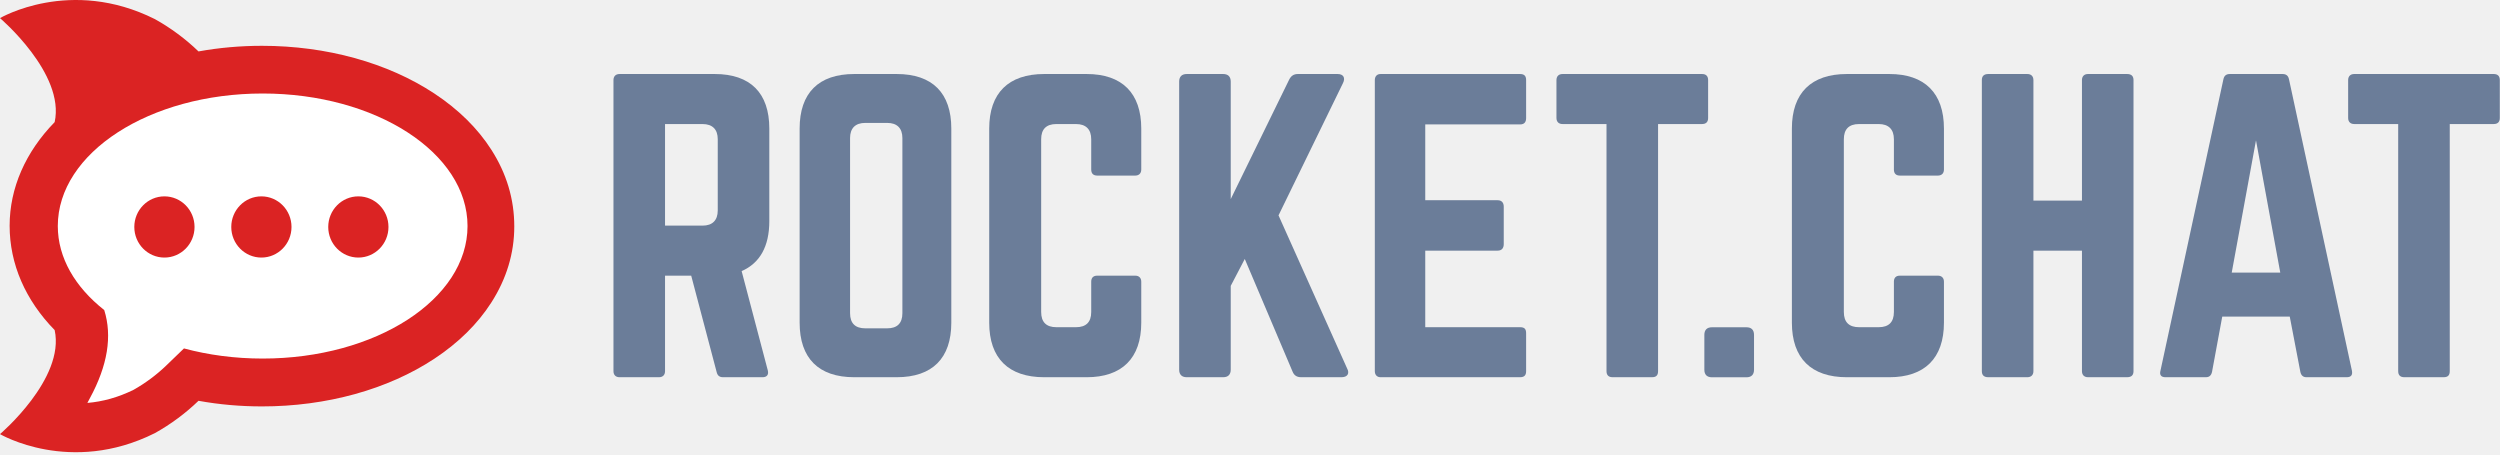
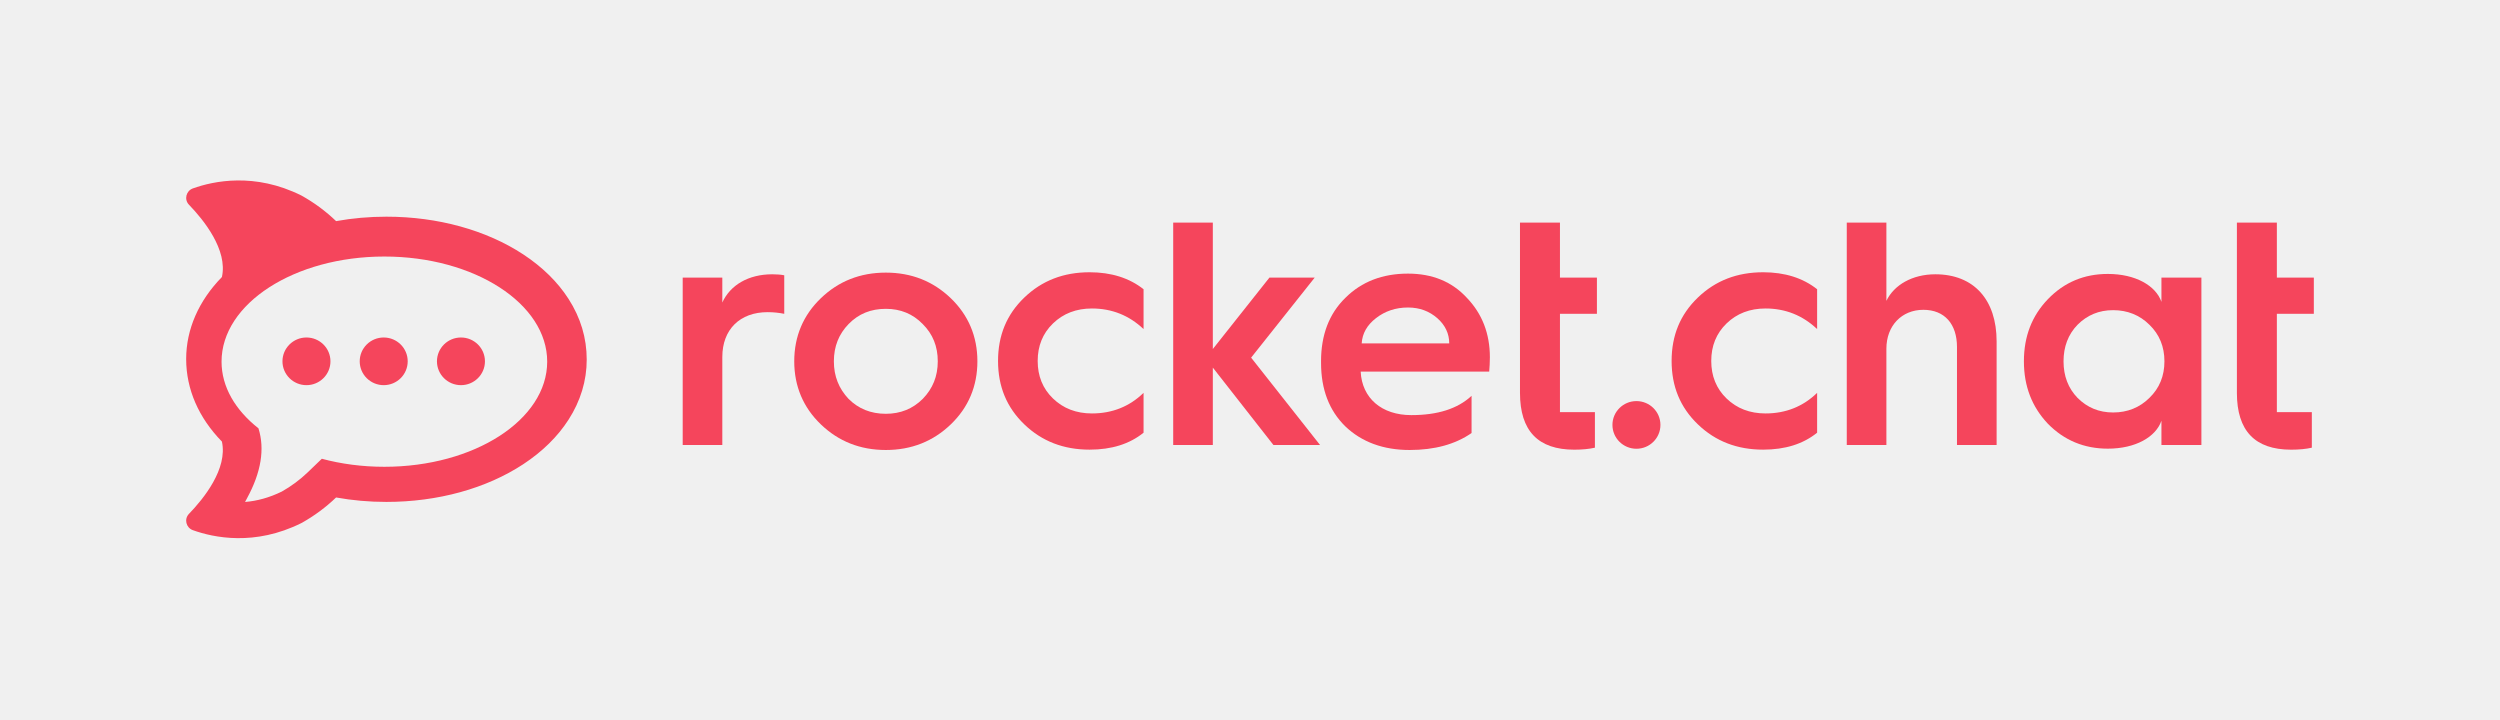
- <svg xmlns="http://www.w3.org/2000/svg" height="182" viewBox="0 0 1000 182" width="1000">
-   <g fill="none" fill-rule="evenodd">
-     <g fill="#6b7d99" fill-rule="nonzero" transform="translate(245.1547 29.58178)">
-       <path d="m62.572 58.849c0 10.158-3.791 16.829-11.071 20.011l10.466 39.721c.454 1.823-.454 2.728-2.124 2.728h-15.775c-1.516 0-2.273-.756-2.578-2.123l-10.163-38.506h-10.466v38.206c0 1.518-.908 2.423-2.427 2.423h-15.775c-1.516 0-2.427-.91-2.427-2.423v-116.436c0-1.515.911-2.425 2.427-2.425h38.071c14.257 0 21.842 7.581 21.842 21.831zm-26.695 1.818c3.943 0 6.067-2.123 6.067-6.063v-28.502c0-3.941-2.124-6.061-6.067-6.061h-15.016v40.629z" />
-       <path d="m74.698 21.855c0-14.25 7.583-21.831 21.842-21.831h16.989c14.257 0 21.842 7.581 21.842 21.831v77.622c0 14.247-7.585 21.829-21.842 21.829h-16.989c-14.259 0-21.842-7.581-21.842-21.829zm35.037 79.894c3.943 0 6.067-1.972 6.067-6.063v-70.039c0-3.941-2.124-6.063-6.067-6.063h-8.796c-3.943 0-6.067 2.123-6.067 6.063v70.041c0 4.09 2.124 6.061 6.067 6.061z" />
-       <path d="m211.352 38.228c0 1.518-.911 2.425-2.424 2.425h-15.168c-1.67 0-2.427-.908-2.427-2.425v-12.127c0-3.941-2.122-6.061-6.064-6.061h-7.888c-4.094 0-6.067 2.12-6.067 6.061v69.136c0 4.092 2.122 6.059 6.067 6.059h7.888c3.943 0 6.064-1.969 6.064-6.059v-12.132c0-1.518.757-2.425 2.427-2.425h15.168c1.521 0 2.424.908 2.424 2.425v16.375c0 14.247-7.736 21.829-21.84 21.829h-16.989c-14.257 0-21.993-7.581-21.993-21.829v-77.625c0-14.25 7.736-21.831 21.993-21.831h16.989c14.106 0 21.84 7.581 21.84 21.831z" />
-       <path d="m275.353 121.308c-1.824 0-2.881-.756-3.491-2.272l-19.108-45.028-5.615 10.765v33.502c0 1.972-1.06 3.033-3.032 3.033h-14.562c-1.973 0-3.034-1.061-3.034-3.033v-115.218c0-1.969 1.062-3.033 3.034-3.033h14.562c1.97 0 3.032 1.061 3.032 3.033v46.997l23.358-47.756c.759-1.515 1.824-2.274 3.491-2.274h15.924c2.275 0 3.186 1.518 2.122 3.638l-25.782 52.91 27.45 61.25c1.062 1.972.151 3.487-2.273 3.487z" />
-       <path d="m365.294 17.612c0 1.515-.608 2.577-2.427 2.577h-37.92v30.32h28.97c1.521 0 2.427.91 2.427 2.577v15.009c0 1.669-.911 2.579-2.427 2.579h-28.97v30.622h37.92c1.824 0 2.427.759 2.427 2.425v15.162c0 1.515-.608 2.421-2.427 2.421h-55.817c-1.367 0-2.278-.91-2.278-2.421v-116.433c0-1.515.911-2.425 2.278-2.425h55.817c1.824 0 2.427.91 2.427 2.425z" />
-       <path d="m435.666.024c1.667 0 2.427.91 2.427 2.425v15.162c0 1.515-.759 2.425-2.427 2.425h-17.594v98.846c0 1.667-.757 2.421-2.424 2.421h-15.775c-1.521 0-2.427-.754-2.427-2.421v-98.846h-17.592c-1.521 0-2.427-.91-2.427-2.425v-15.162c0-1.515.911-2.425 2.427-2.425z" />
-       <path d="m436.586 104.357c0-1.972 1.062-3.031 3.034-3.031h13.803c1.973 0 3.032 1.059 3.032 3.031v13.945c0 1.974-1.06 3.033-3.032 3.033h-13.803c-1.973 0-3.034-1.059-3.034-3.033z" />
-       <path d="m532.423 38.228c0 1.518-.913 2.425-2.427 2.425h-15.168c-1.667 0-2.424-.908-2.424-2.425v-12.127c0-3.941-2.122-6.061-6.064-6.061h-7.888c-4.096 0-6.067 2.12-6.067 6.061v69.136c0 4.092 2.122 6.059 6.067 6.059h7.888c3.943 0 6.064-1.969 6.064-6.059v-12.132c0-1.518.757-2.425 2.424-2.425h15.168c1.521 0 2.427.908 2.427 2.425v16.375c0 14.247-7.736 21.829-21.842 21.829h-16.989c-14.257 0-21.993-7.581-21.993-21.829v-77.625c0-14.25 7.736-21.831 21.993-21.831h16.989c14.108 0 21.842 7.581 21.842 21.831z" />
-       <path d="m587.627 2.45c0-1.515.908-2.425 2.424-2.425h15.622c1.821 0 2.576.91 2.576 2.425v116.433c0 1.515-.757 2.421-2.576 2.421h-15.622c-1.521 0-2.424-.91-2.424-2.421v-48.21h-19.415v48.212c0 1.518-.911 2.423-2.427 2.423h-15.619c-1.824 0-2.58-.91-2.58-2.423v-116.436c0-1.515.757-2.425 2.58-2.425h15.619c1.521 0 2.427.91 2.427 2.425v48.21h19.415z" />
-       <path d="m677.417 121.308c-1.365 0-2.122-.756-2.427-2.123l-4.245-22.131h-27l-4.092 22.131c-.305 1.366-1.062 2.123-2.427 2.123h-16.227c-1.667 0-2.427-.91-1.975-2.577l25.179-116.585c.305-1.515 1.213-2.123 2.578-2.123h21.085c1.365 0 2.275.608 2.578 2.123l25.179 116.585c.305 1.667-.303 2.577-2.122 2.577zm-20.175-94.754-9.706 52.91h19.415z" />
-       <path d="m752.339.024c1.667 0 2.427.91 2.427 2.425v15.162c0 1.515-.759 2.425-2.427 2.425h-17.592v98.846c0 1.667-.759 2.421-2.427 2.421h-15.775c-1.516 0-2.424-.754-2.424-2.421v-98.846h-17.592c-1.518 0-2.424-.91-2.424-2.425v-15.162c0-1.515.911-2.425 2.424-2.425z" />
-     </g>
-     <path d="m180.33 70.211.004.006c-.001-.001-.001-.002-.002-.003-.001-.001-.001-.002-.002-.003zm-118.376-62.567c6.339 3.521 12.33 7.975 17.447 12.926 8.248-1.494 16.753-2.247 25.382-2.247 25.829 0 50.318 6.776 68.95 19.075 9.649 6.373 17.318 13.934 22.792 22.475 6.096 9.518 9.187 19.752 9.187 30.719 0 10.672-3.09 20.911-9.187 30.426-5.474 8.546-13.144 16.104-22.792 22.477-18.632 12.3-43.119 19.071-68.95 19.071-8.628 0-17.131-.753-25.382-2.245-5.119 4.949-11.109 9.405-17.447 12.926-33.868 16.962-61.954.399-61.954.399s26.113-22.169 21.866-41.603c-11.684-11.975-18.014-26.418-18.014-41.741 0-15.035 6.333-29.478 18.014-41.455 4.246-19.429-21.858-41.594-21.866-41.601.008-.005 28.091-16.562 61.954.399z" fill="#db2323" fill-rule="nonzero" />
-     <path d="m41.697 124.026c-11.608-9.148-18.576-20.854-18.576-33.613 0-29.277 36.688-53.011 81.945-53.011 45.257 0 81.945 23.734 81.945 53.011s-36.688 53.011-81.945 53.011c-11.154 0-21.787-1.442-31.48-4.053l-7.086 6.834c-3.85 3.713-8.363 7.073-13.067 9.721-6.235 3.062-12.392 4.732-18.483 5.242.344-.625.66-1.258 1-1.883 7.1-13.079 9.015-24.832 5.746-35.26z" fill="#fff" />
-     <path d="m65.77 103.026c-6.653 0-12.047-5.48-12.047-12.241 0-6.76 5.394-12.241 12.047-12.241 6.653 0 12.047 5.48 12.047 12.241 0 6.76-5.394 12.241-12.047 12.241zm38.786 0c-6.653 0-12.047-5.48-12.047-12.241 0-6.76 5.394-12.241 12.047-12.241 6.653 0 12.047 5.48 12.047 12.241 0 6.76-5.394 12.241-12.047 12.241zm38.786 0c-6.653 0-12.047-5.48-12.047-12.241 0-6.76 5.394-12.241 12.047-12.241 6.653 0 12.047 5.48 12.047 12.241 0 6.76-5.394 12.241-12.047 12.241z" fill="#db2323" fill-rule="nonzero" />
-   </g>
+ <svg xmlns="http://www.w3.org/2000/svg" width="768" height="221" viewBox="0 0 768 221" fill="none">
+   <path d="M687.178 68.376H699.452V85.281H710.808V96.402H699.452V126.607H710.193V137.528C708.453 137.935 706.305 138.141 703.849 138.141C692.7 138.141 687.174 132.326 687.174 120.692V68.376H687.178Z" fill="#F5455C" />
+   <path d="M663.995 92.73V85.281H676.268V136.708H663.995V129.259C662.255 134.259 656.017 137.83 647.526 137.83C640.265 137.83 634.123 135.28 629.111 130.179C624.2 124.973 621.744 118.65 621.744 110.994C621.744 103.339 624.2 97.016 629.111 91.911C634.123 86.705 640.26 84.154 647.526 84.154C656.013 84.159 662.255 87.731 663.995 92.73ZM660.309 122.221C663.38 119.263 664.913 115.486 664.913 110.999C664.913 106.512 663.38 102.735 660.309 99.772C657.344 96.814 653.557 95.281 649.16 95.281C644.763 95.281 641.183 96.81 638.213 99.772C635.349 102.73 633.917 106.507 633.917 110.999C633.917 115.491 635.349 119.263 638.213 122.221C641.178 125.179 644.758 126.713 649.16 126.713C653.562 126.713 657.344 125.179 660.309 122.221Z" fill="#F5455C" />
+   <path d="M209.724 136.708V85.281H221.896V92.932C224.352 87.524 229.979 84.26 237.24 84.26C238.672 84.26 239.903 84.361 240.922 84.567V96.402C239.388 96.096 237.649 95.894 235.808 95.894C227.317 95.894 221.896 101.201 221.896 109.671V136.713H209.724V136.708Z" fill="#F5455C" />
+   <path d="M243.992 110.995C243.992 103.339 246.755 96.81 252.176 91.604C257.597 86.398 264.248 83.747 272.124 83.747C280 83.747 286.651 86.398 292.072 91.604C297.493 96.81 300.256 103.339 300.256 110.995C300.256 118.645 297.493 125.179 292.072 130.38C286.651 135.586 280 138.237 272.124 138.237C264.248 138.237 257.597 135.586 252.176 130.38C246.755 125.179 243.992 118.645 243.992 110.995ZM283.479 122.524C286.55 119.36 288.083 115.582 288.083 110.995C288.083 106.402 286.55 102.625 283.479 99.566C280.409 96.402 276.627 94.873 272.124 94.873C267.52 94.873 263.738 96.402 260.667 99.566C257.702 102.629 256.165 106.402 256.165 110.995C256.165 115.587 257.698 119.36 260.667 122.524C263.738 125.587 267.52 127.116 272.124 127.116C276.627 127.116 280.409 125.587 283.479 122.524Z" fill="#F5455C" />
+   <path d="M351.3 88.852V101.095C346.903 96.91 341.583 94.768 335.446 94.768C330.641 94.768 326.647 96.297 323.48 99.36C320.309 102.423 318.776 106.301 318.776 110.889C318.776 115.481 320.309 119.359 323.48 122.418C326.652 125.481 330.641 127.01 335.446 127.01C341.689 127.01 347.004 124.868 351.3 120.683V132.926C347.004 136.397 341.482 138.132 334.73 138.132C326.753 138.132 320.102 135.582 314.682 130.376C309.261 125.17 306.599 118.741 306.599 110.884C306.599 103.027 309.256 96.599 314.682 91.393C320.102 86.187 326.753 83.637 334.73 83.637C341.377 83.646 346.903 85.381 351.3 88.852Z" fill="#F5455C" />
+   <path d="M360.407 136.708V68.376H372.58V107.217L389.971 85.276H403.883L384.344 109.868L405.517 136.703H391.197L372.58 112.927V136.703H360.407V136.708Z" fill="#F5455C" />
+   <path d="M405.824 110.994C405.824 102.931 408.28 96.402 413.292 91.503C418.304 86.503 424.749 84.054 432.524 84.054C439.992 84.054 446.028 86.503 450.631 91.503C455.336 96.402 457.691 102.524 457.691 109.767C457.691 111.297 457.59 112.83 457.484 114.154H417.997C418.405 122.317 424.441 127.523 433.548 127.523C441.63 127.523 447.767 125.586 452.063 121.603V133.031C447.051 136.502 440.708 138.237 433.038 138.237C424.955 138.237 418.309 135.788 413.297 130.994C408.284 126.095 405.829 119.566 405.829 111.503V110.994H405.824ZM445.206 105.486C445.206 102.528 443.98 99.873 441.525 97.73C439.069 95.587 436.104 94.466 432.524 94.466C428.737 94.466 425.465 95.587 422.706 97.73C419.943 99.873 418.511 102.423 418.309 105.486H445.206Z" fill="#F5455C" />
+   <path d="M466.944 68.376H479.218V85.281H490.573V96.402H479.218V126.607H489.958V137.528C488.218 137.935 486.07 138.141 483.615 138.141C472.466 138.141 466.939 132.326 466.939 120.692V68.376H466.944Z" fill="#F5455C" />
+   <path d="M502.713 123.215C498.642 123.215 495.342 126.493 495.342 130.536C495.342 134.579 498.642 137.857 502.713 137.857C506.785 137.857 510.085 134.579 510.085 130.536C510.085 126.493 506.785 123.215 502.713 123.215Z" fill="#F5455C" />
+   <path d="M558.22 88.852V101.095C553.823 96.91 548.503 94.768 542.366 94.768C537.561 94.768 533.567 96.297 530.4 99.36C527.229 102.423 525.696 106.301 525.696 110.889C525.696 115.481 527.229 119.359 530.4 122.418C533.572 125.481 537.561 127.01 542.366 127.01C548.604 127.01 553.924 124.868 558.22 120.683V132.926C553.924 136.397 548.402 138.132 541.65 138.132C533.673 138.132 527.022 135.582 521.601 130.376C516.181 125.17 513.519 118.741 513.519 110.884C513.519 103.027 516.176 96.599 521.601 91.393C527.022 86.187 533.673 83.637 541.65 83.637C548.297 83.646 553.823 85.381 558.22 88.852Z" fill="#F5455C" />
+   <path d="M567.326 136.708V68.376H579.499V92.423C581.853 87.524 587.476 84.26 594.535 84.26C606.4 84.26 613.359 92.117 613.359 104.873V136.708H601.186V106.603C601.186 99.561 597.399 95.175 590.854 95.175C584.203 95.175 579.499 100.074 579.499 107.112V136.703H567.326V136.708Z" fill="#F5455C" />
+   <path d="M174.643 91.805C171.307 86.618 166.629 82.025 160.75 78.152C149.39 70.68 134.463 66.564 118.72 66.564C113.46 66.564 108.277 67.021 103.247 67.928C100.126 64.92 96.477 62.214 92.612 60.075C78.273 52.919 65.632 55.589 59.248 57.882C57.15 58.638 56.503 61.298 58.054 62.896C62.557 67.548 70.007 76.742 68.175 85.102C61.051 92.382 57.191 101.155 57.191 110.289C57.191 119.598 61.051 128.37 68.171 135.646C70.002 144.006 62.553 153.205 58.05 157.857C56.503 159.455 57.145 162.11 59.243 162.866C65.628 165.164 78.264 167.834 92.607 160.677C96.472 158.539 100.121 155.833 103.242 152.825C108.273 153.731 113.455 154.189 118.715 154.189C134.463 154.189 149.39 150.078 160.745 142.605C166.625 138.732 171.302 134.144 174.639 128.952C178.357 123.174 180.239 116.951 180.239 110.468C180.243 103.801 178.357 97.588 174.643 91.805ZM118.077 143.397C111.27 143.397 104.78 142.518 98.864 140.93L94.54 145.092C92.19 147.353 89.436 149.4 86.562 151.012C82.757 152.875 78.998 153.896 75.28 154.203C75.492 153.823 75.684 153.438 75.891 153.054C80.224 145.087 81.394 137.926 79.397 131.575C72.311 126.003 68.06 118.87 68.06 111.1C68.06 93.266 90.455 78.807 118.077 78.807C145.699 78.807 168.098 93.266 168.098 111.1C168.094 128.943 145.699 143.397 118.077 143.397Z" fill="#F5455C" />
+   <path d="M94.145 103.678C90.074 103.678 86.773 106.956 86.773 110.999C86.773 115.042 90.074 118.32 94.145 118.32C98.216 118.32 101.516 115.042 101.516 110.999C101.516 106.956 98.216 103.678 94.145 103.678Z" fill="#F5455C" />
+   <path d="M117.875 103.678C113.804 103.678 110.504 106.956 110.504 110.999C110.504 115.042 113.804 118.32 117.875 118.32C121.947 118.32 125.247 115.042 125.247 110.999C125.247 106.956 121.947 103.678 117.875 103.678Z" fill="#F5455C" />
+   <path d="M141.605 103.678C137.534 103.678 134.233 106.956 134.233 110.999C134.233 115.042 137.534 118.32 141.605 118.32C145.676 118.32 148.976 115.042 148.976 110.999C148.976 106.956 145.672 103.678 141.605 103.678Z" fill="#F5455C" />
</svg>
